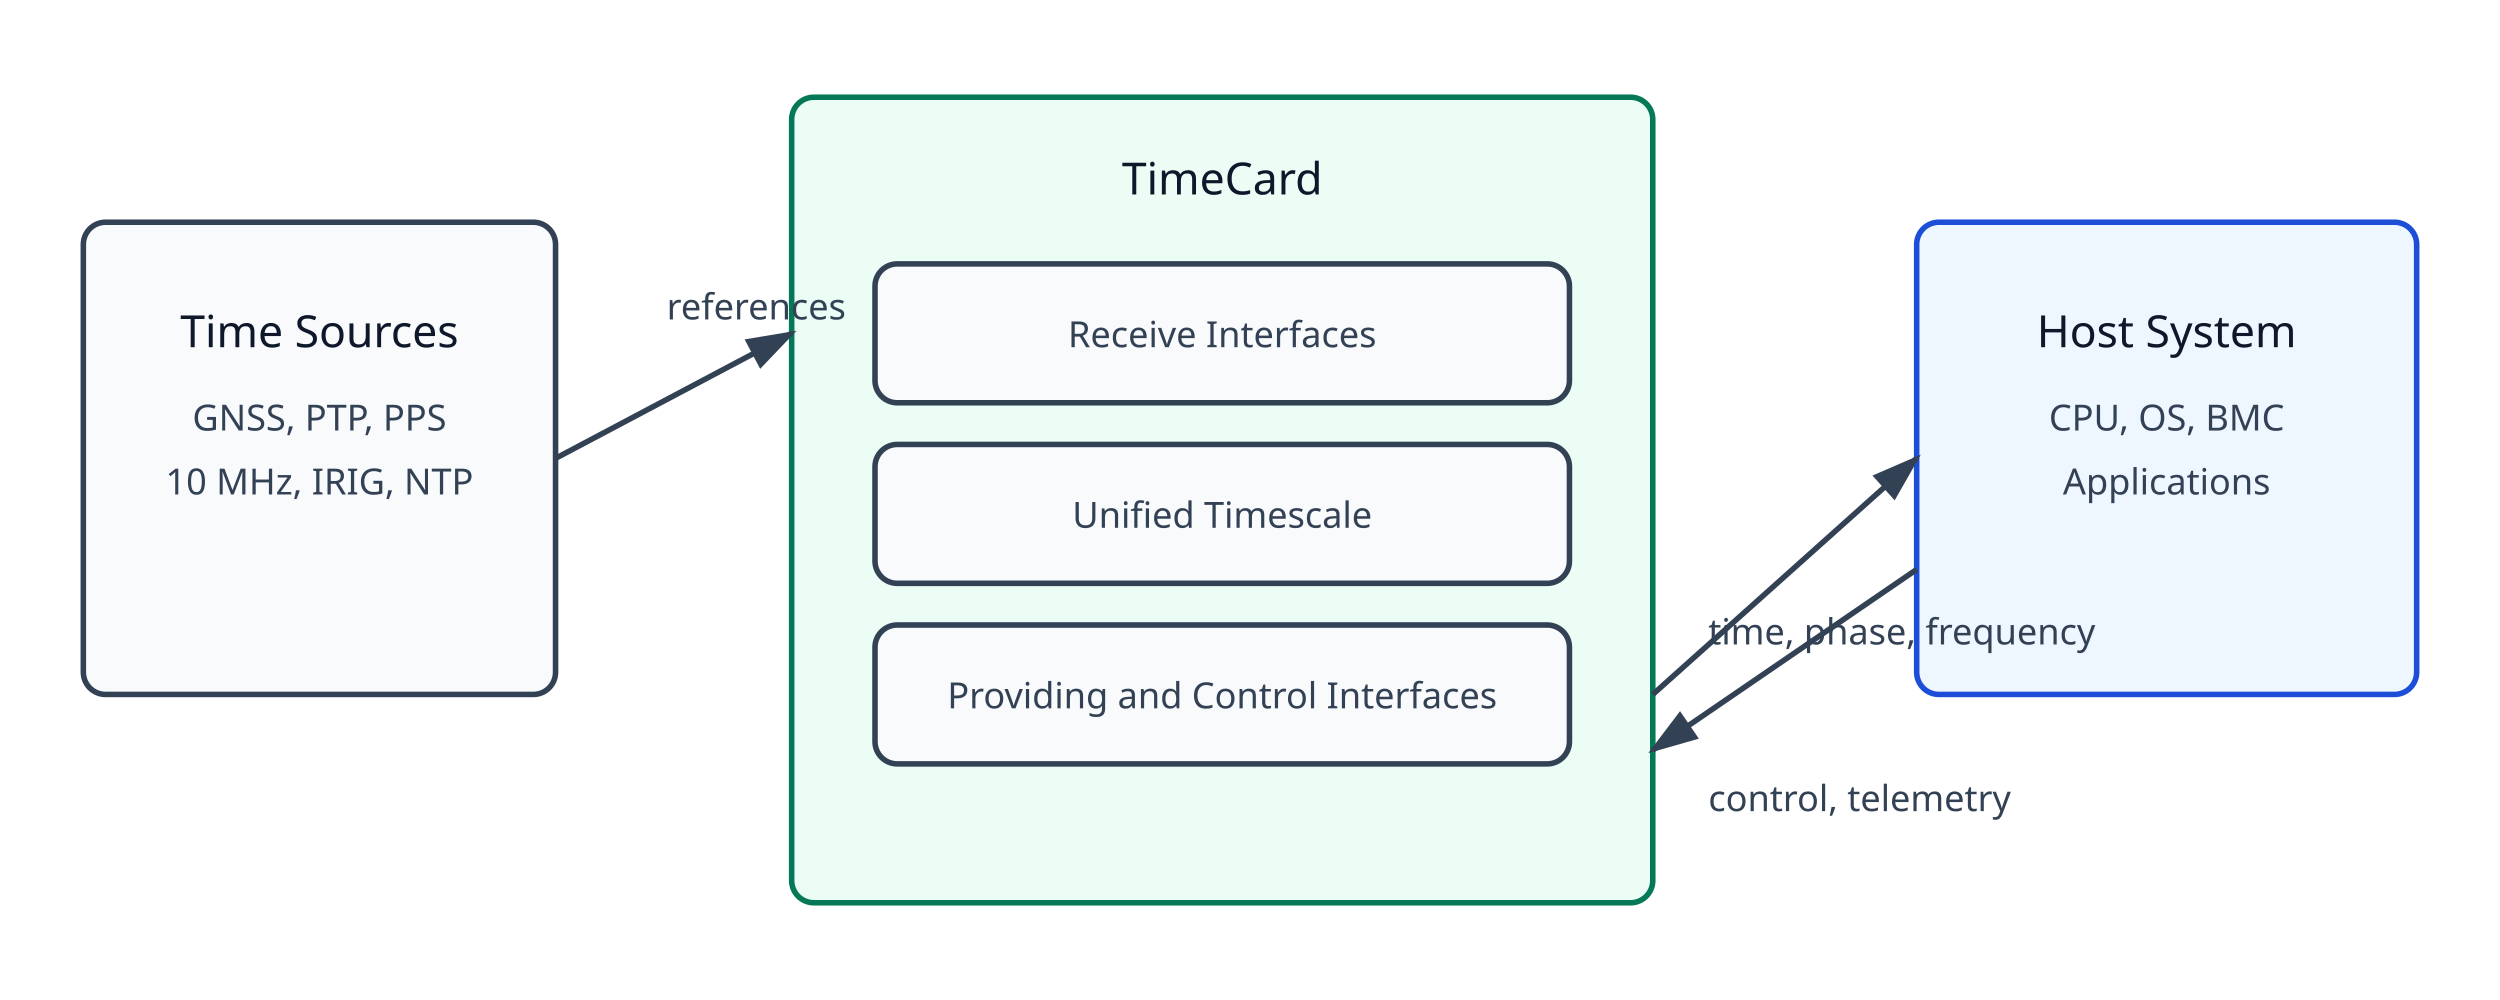
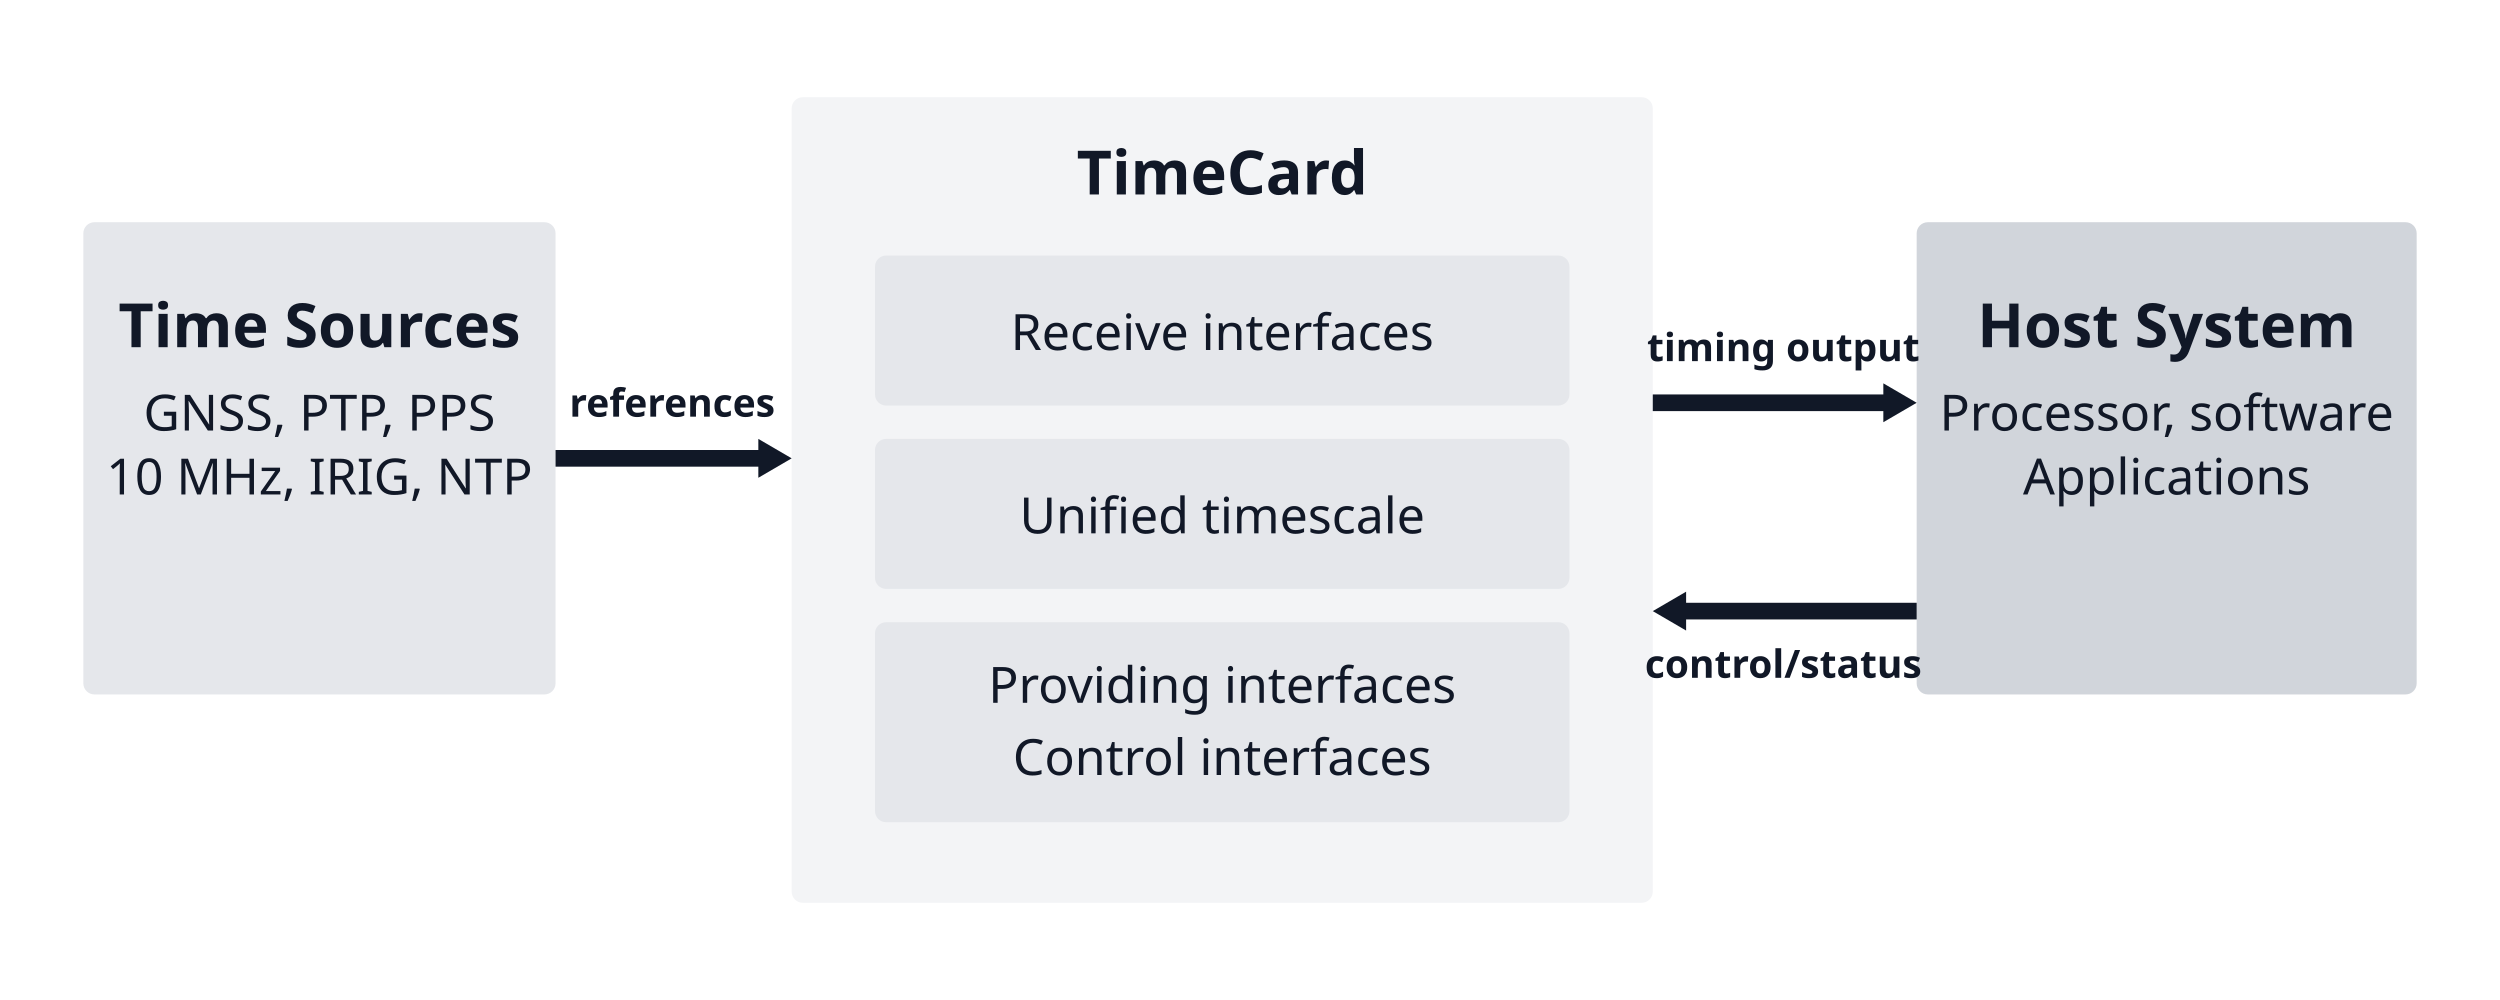
- <svg xmlns="http://www.w3.org/2000/svg" width="900" height="360" viewBox="0 0 900 360">
+ <svg xmlns="http://www.w3.org/2000/svg" width="1800" height="720" viewBox="0 0 900 360">
  <style>
-     .box { fill: #f8fafc; stroke: #334155; stroke-width: 2; rx: 8; }
-     .host { fill: #eef6ff; stroke: #1d4ed8; stroke-width: 2; rx: 8; }
-     .tc { fill: #ecfdf5; stroke: #047857; stroke-width: 2; rx: 8; }
-     .text { font: 16px sans-serif; fill: #0f172a; }
-     .small { font: 13px sans-serif; fill: #334155; }
-     .arrow { stroke: #334155; stroke-width: 2; marker-end: url(#arrow); fill: none; }
+     .box { fill: #e5e7eb; rx: 4; }
+     .host { fill: #d1d5db; rx: 4; }
+     .tc { fill: #f3f4f6; rx: 4; }
+     .text { font-family: sans-serif; font-size: 22px; font-weight: bold; fill: #111827; }
+     .small { font-family: sans-serif; font-size: 18px; fill: #111827; }
+     .label { font-family: sans-serif; font-size: 14px; font-weight: bold; fill: #111827; }
  </style>
-   <defs>
-     <marker id="arrow" markerWidth="10" markerHeight="10" refX="8" refY="3" orient="auto" markerUnits="strokeWidth">
-       <path d="M0,0 L0,6 L9,3 z" fill="#334155" />
-     </marker>
-   </defs>
  <rect x="30" y="80" width="170" height="170" class="box" />
  <text x="115" y="125" text-anchor="middle" class="text">Time Sources</text>
  <text x="115" y="155" text-anchor="middle" class="small">GNSS, PTP, PPS</text>
  <text x="115" y="178" text-anchor="middle" class="small">10 MHz, IRIG, NTP</text>
  <rect x="285" y="35" width="310" height="290" class="tc" />
  <text x="440" y="70" text-anchor="middle" class="text">TimeCard</text>
-   <rect x="315" y="95" width="250" height="50" class="box" />
-   <text x="440" y="125" text-anchor="middle" class="small">Receive Interfaces</text>
-   <rect x="315" y="160" width="250" height="50" class="box" />
-   <text x="440" y="190" text-anchor="middle" class="small">Unified Timescale</text>
-   <rect x="315" y="225" width="250" height="50" class="box" />
-   <text x="440" y="255" text-anchor="middle" class="small">Providing and Control Interfaces</text>
+   <rect x="315" y="92" width="250" height="54" class="box" />
+   <text x="440" y="126" text-anchor="middle" class="small">Receive interfaces</text>
+   <rect x="315" y="158" width="250" height="54" class="box" />
+   <text x="440" y="192" text-anchor="middle" class="small">Unified timescale</text>
+   <rect x="315" y="224" width="250" height="72" class="box" />
+   <text x="440" y="253" text-anchor="middle" class="small">Providing interfaces</text>
+   <text x="440" y="279" text-anchor="middle" class="small">Control interfaces</text>
  <rect x="690" y="80" width="180" height="170" class="host" />
  <text x="780" y="125" text-anchor="middle" class="text">Host System</text>
-   <text x="780" y="155" text-anchor="middle" class="small">CPU, OS, BMC</text>
+   <text x="780" y="155" text-anchor="middle" class="small">Processor, software</text>
  <text x="780" y="178" text-anchor="middle" class="small">Applications</text>
-   <path d="M200 165 L285 120" class="arrow" />
-   <path d="M595 250 L690 165" class="arrow" />
-   <path d="M690 205 L595 270" class="arrow" />
-   <text x="240" y="115" class="small">references</text>
-   <text x="615" y="232" class="small">time, phase, frequency</text>
-   <text x="615" y="292" class="small">control, telemetry</text>
+   <rect x="200" y="162" width="78" height="6" fill="#111827" />
+   <polygon points="285,165 273,158 273,172" fill="#111827" />
+   <rect x="595" y="142" width="88" height="6" fill="#111827" />
+   <polygon points="690,145 678,138 678,152" fill="#111827" />
+   <rect x="602" y="217" width="88" height="6" fill="#111827" />
+   <polygon points="595,220 607,213 607,227" fill="#111827" />
+   <text x="242" y="150" text-anchor="middle" class="label">references</text>
+   <text x="642" y="130" text-anchor="middle" class="label">timing output</text>
+   <text x="642" y="244" text-anchor="middle" class="label">control/status</text>
</svg>
